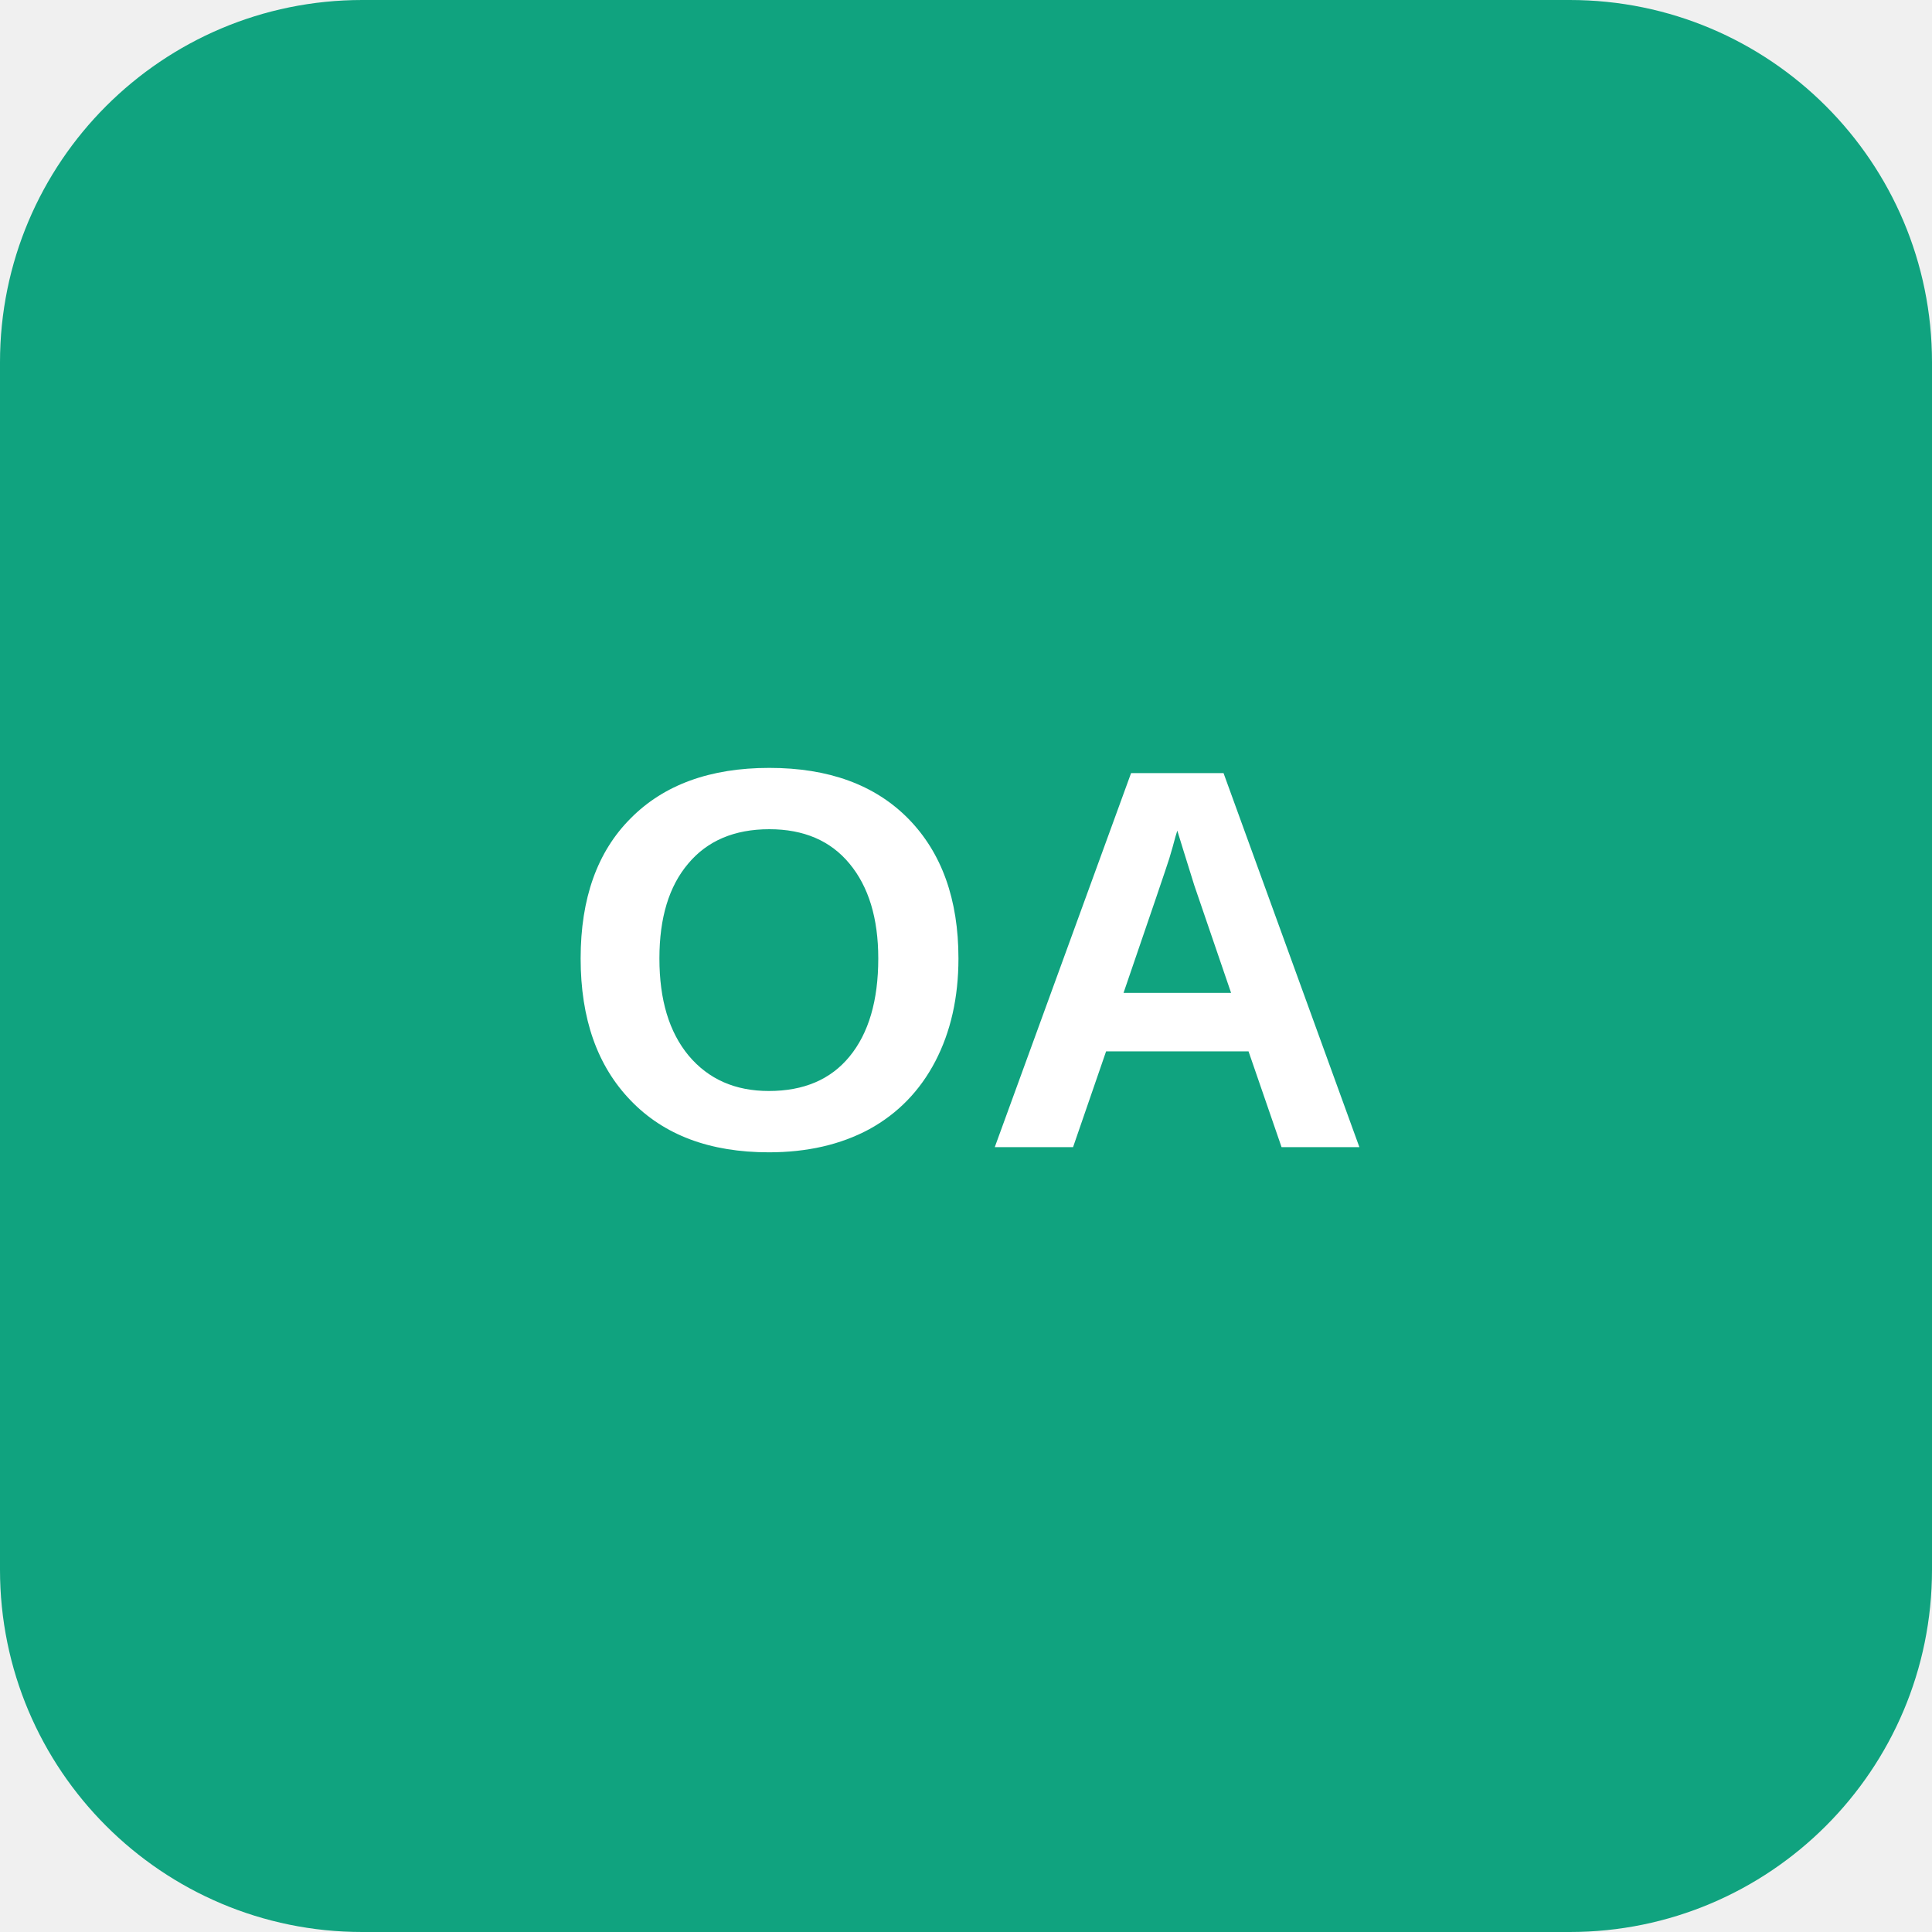
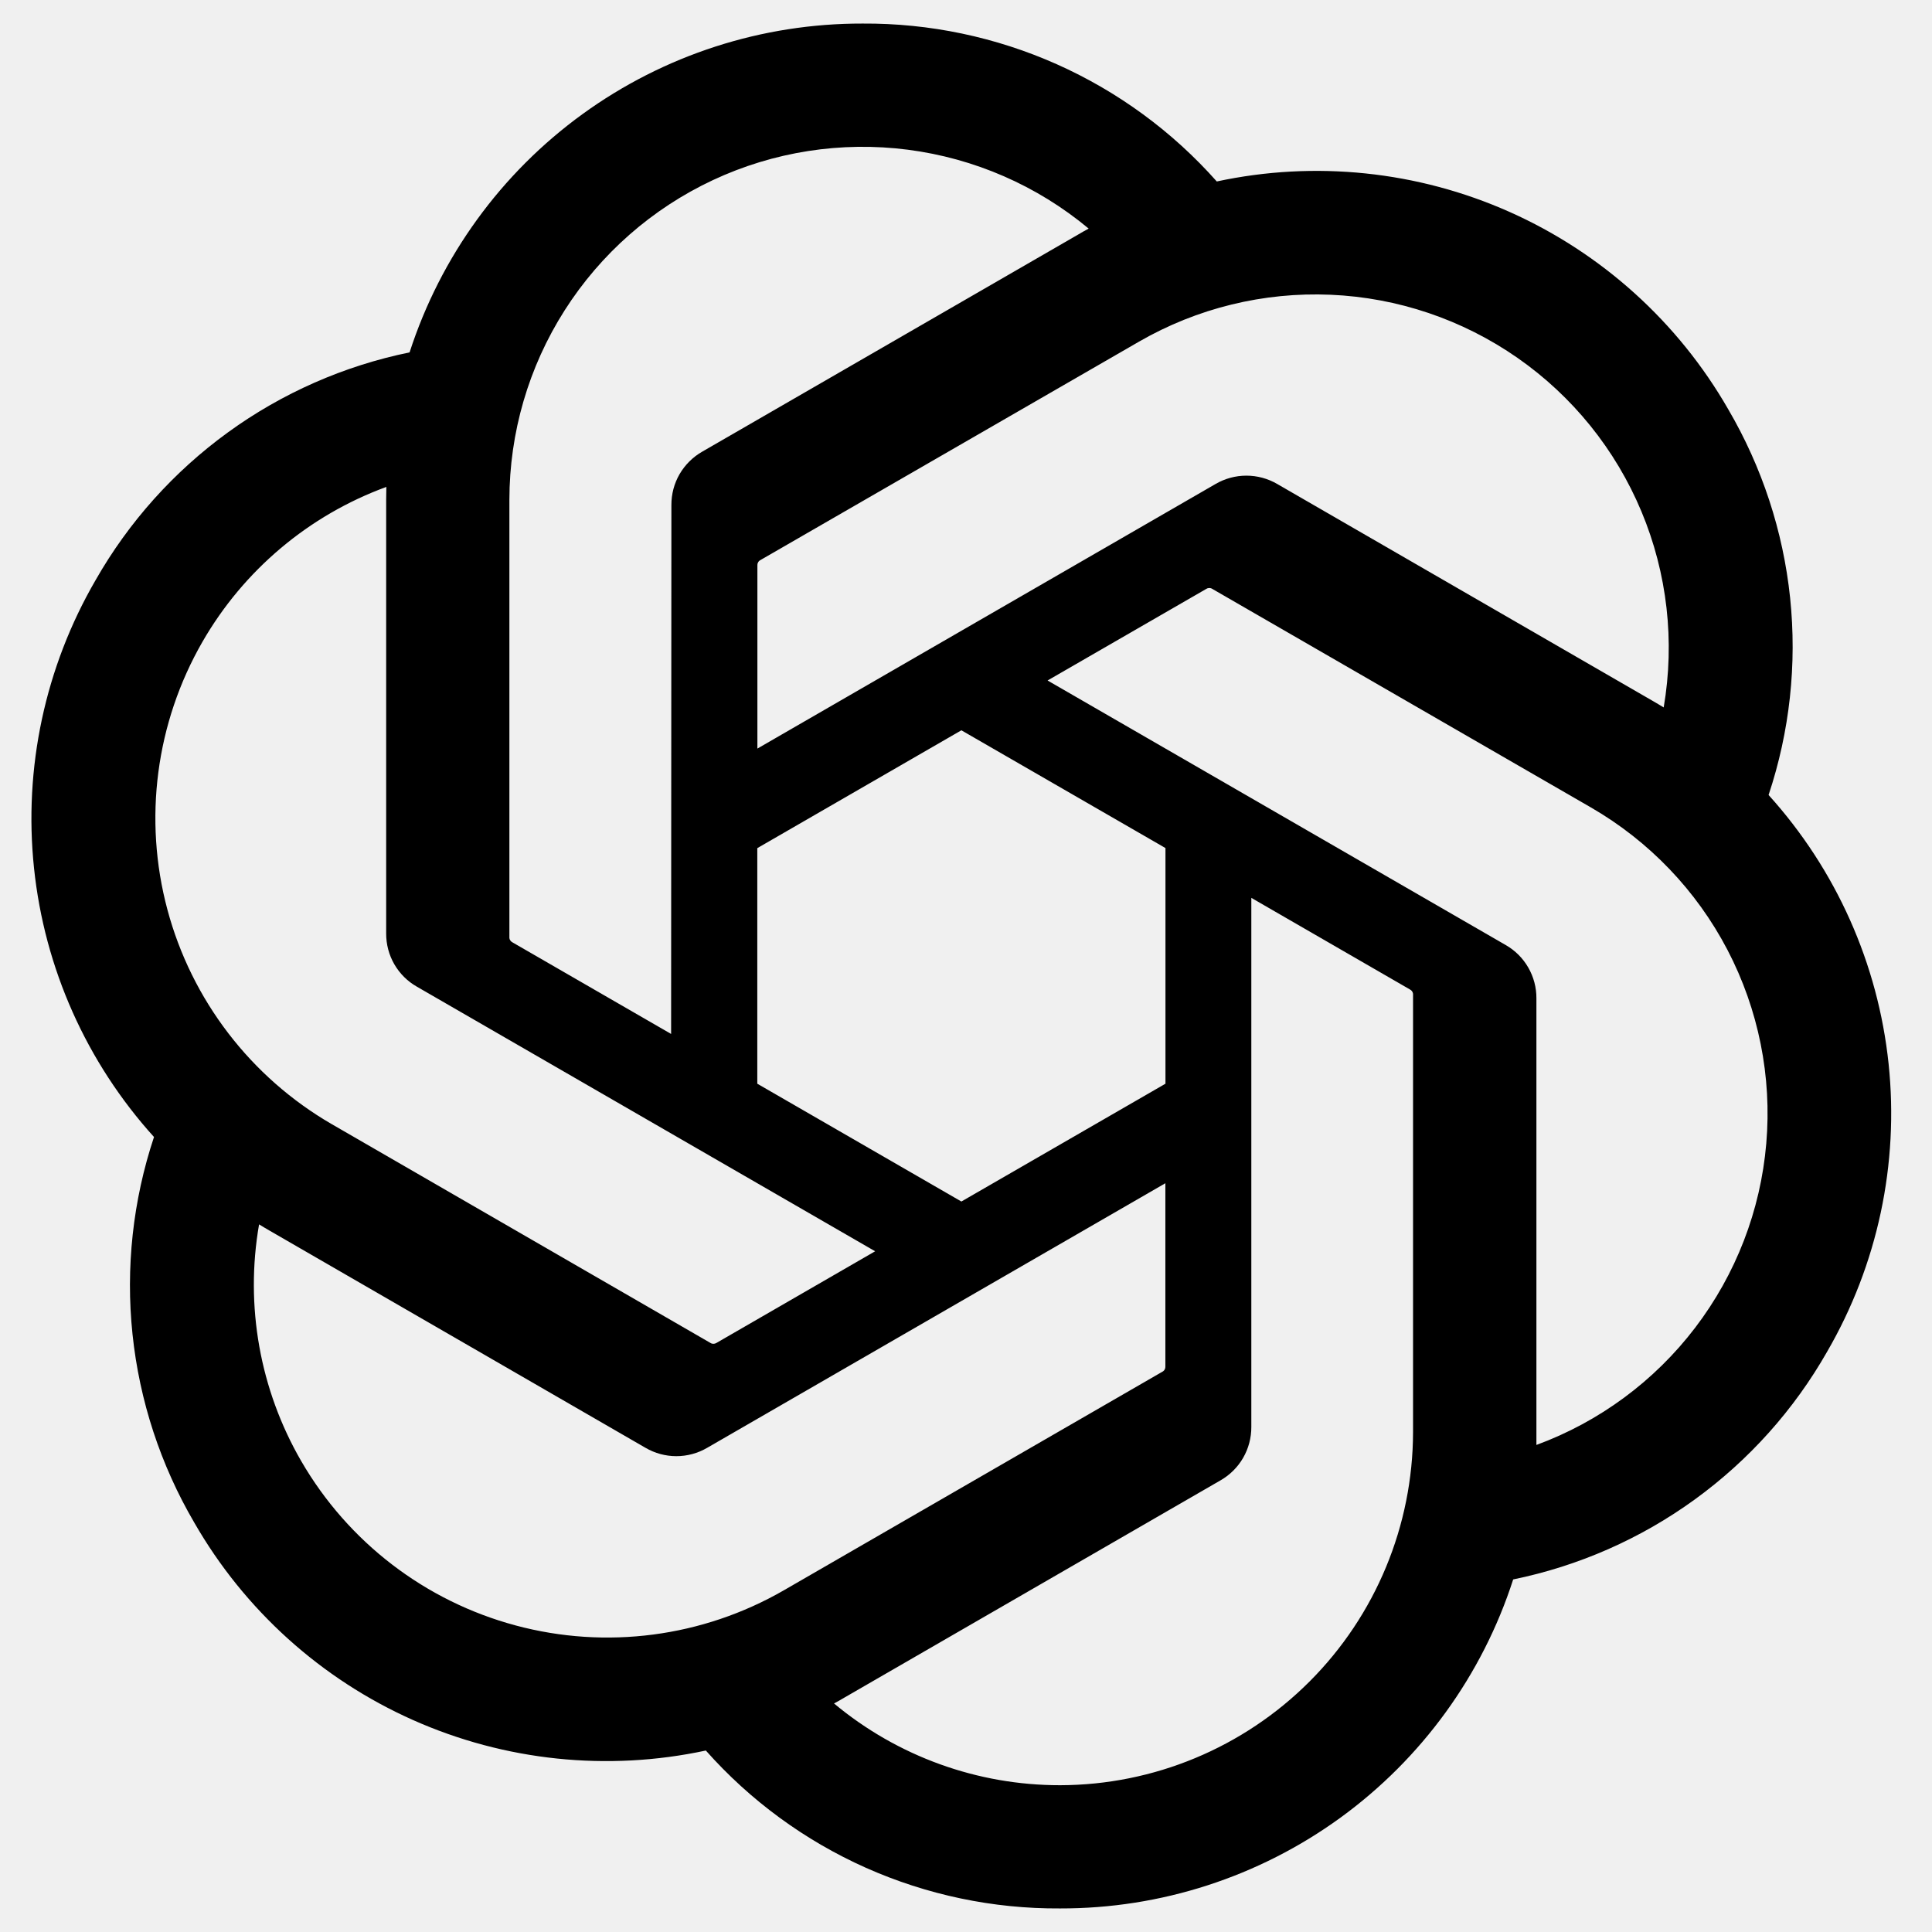
- <svg xmlns="http://www.w3.org/2000/svg" viewBox="0 0 64 64" fill="none">
-   <rect width="64" height="64" rx="12" fill="#10A37F" />
-   <text x="32" y="38" font-family="Arial, sans-serif" font-size="18" font-weight="bold" fill="white" text-anchor="middle">OA</text>
+ <svg xmlns="http://www.w3.org/2000/svg" width="41" height="41" viewBox="0 0 41 41" fill="none" strokeWidth="2">
+   <path d="M37.532 16.871C37.981 15.524 38.136 14.097 37.989 12.686C37.841 11.274 37.393 9.911 36.676 8.686C35.613 6.834 33.988 5.368 32.037 4.498C30.086 3.629 27.91 3.403 25.822 3.851C24.88 2.789 23.722 1.941 22.426 1.363C21.13 0.786 19.725 0.491 18.306 0.5C16.171 0.495 14.089 1.168 12.361 2.422C10.633 3.676 9.349 5.447 8.692 7.478C7.301 7.763 5.987 8.341 4.838 9.175C3.689 10.009 2.731 11.078 2.028 12.312C0.956 14.159 0.499 16.299 0.722 18.423C0.944 20.547 1.836 22.545 3.268 24.129C2.82 25.476 2.664 26.903 2.812 28.314C2.96 29.726 3.407 31.089 4.124 32.314C5.188 34.166 6.812 35.632 8.763 36.501C10.714 37.37 12.891 37.597 14.979 37.149C15.921 38.211 17.079 39.059 18.375 39.637C19.671 40.214 21.076 40.509 22.495 40.5C24.631 40.505 26.713 39.832 28.442 38.577C30.17 37.322 31.456 35.551 32.112 33.518C33.503 33.233 34.817 32.655 35.966 31.821C37.115 30.987 38.073 29.918 38.775 28.684C39.846 26.837 40.302 24.698 40.079 22.575C39.856 20.452 38.964 18.454 37.532 16.871ZM22.498 37.885C20.744 37.887 19.046 37.273 17.699 36.15C17.76 36.117 17.867 36.059 17.936 36.016L25.9 31.416C26.1 31.302 26.266 31.137 26.381 30.938C26.496 30.739 26.556 30.512 26.555 30.282V19.054L29.921 20.998C29.939 21.007 29.954 21.02 29.966 21.036C29.977 21.052 29.984 21.071 29.987 21.09V30.389C29.984 32.375 29.195 34.279 27.791 35.684C26.387 37.089 24.484 37.881 22.498 37.885ZM6.392 31.006C5.514 29.489 5.197 27.711 5.498 25.983C5.557 26.019 5.66 26.082 5.735 26.124L13.699 30.725C13.898 30.841 14.123 30.902 14.353 30.902C14.583 30.902 14.809 30.841 15.007 30.725L24.731 25.11V28.998C24.732 29.018 24.728 29.038 24.72 29.056C24.712 29.074 24.699 29.089 24.683 29.101L16.632 33.75C14.91 34.742 12.864 35.01 10.945 34.495C9.025 33.981 7.388 32.726 6.392 31.006ZM4.297 13.619C5.172 12.1 6.553 10.936 8.199 10.333C8.199 10.401 8.195 10.523 8.195 10.607V19.808C8.194 20.038 8.253 20.264 8.368 20.463C8.483 20.662 8.649 20.827 8.849 20.94L18.572 26.554L15.206 28.498C15.189 28.509 15.17 28.515 15.15 28.517C15.131 28.519 15.111 28.516 15.092 28.508L7.04 23.856C5.321 22.86 4.067 21.224 3.553 19.305C3.039 17.386 3.306 15.341 4.297 13.619ZM31.955 20.056L22.231 14.441L25.598 12.498C25.614 12.487 25.633 12.48 25.653 12.479C25.673 12.477 25.693 12.48 25.711 12.488L33.763 17.136C34.997 17.849 36.002 18.898 36.661 20.161C37.319 21.424 37.605 22.849 37.483 24.268C37.362 25.688 36.838 27.043 35.974 28.176C35.11 29.309 33.941 30.172 32.605 30.664C32.605 30.595 32.605 30.473 32.605 30.389V21.188C32.607 20.959 32.547 20.733 32.433 20.534C32.319 20.335 32.154 20.17 31.955 20.056ZM35.306 15.013C35.246 14.976 35.143 14.914 35.069 14.872L27.105 10.271C26.906 10.155 26.68 10.094 26.45 10.094C26.221 10.094 25.995 10.155 25.796 10.271L16.073 15.886V11.998C16.072 11.978 16.075 11.959 16.084 11.941C16.092 11.922 16.105 11.907 16.121 11.895L24.172 7.25C25.405 6.539 26.816 6.194 28.238 6.255C29.661 6.316 31.036 6.781 32.204 7.595C33.372 8.409 34.284 9.539 34.833 10.853C35.383 12.167 35.546 13.61 35.306 15.013ZM14.242 21.942L10.875 19.998C10.858 19.989 10.842 19.976 10.831 19.96C10.819 19.944 10.812 19.925 10.81 19.906V10.607C10.811 9.183 11.217 7.788 11.982 6.587C12.747 5.385 13.838 4.427 15.127 3.823C16.417 3.219 17.852 2.995 19.265 3.177C20.677 3.359 22.009 3.939 23.103 4.851C23.043 4.884 22.937 4.942 22.867 4.985L14.902 9.585C14.703 9.699 14.537 9.864 14.421 10.063C14.306 10.262 14.247 10.488 14.248 10.717L14.242 21.942ZM16.071 17.999L20.402 15.498L24.733 17.997V22.998L20.402 25.498L16.071 22.998V17.999Z" fill="currentColor" />
</svg>
